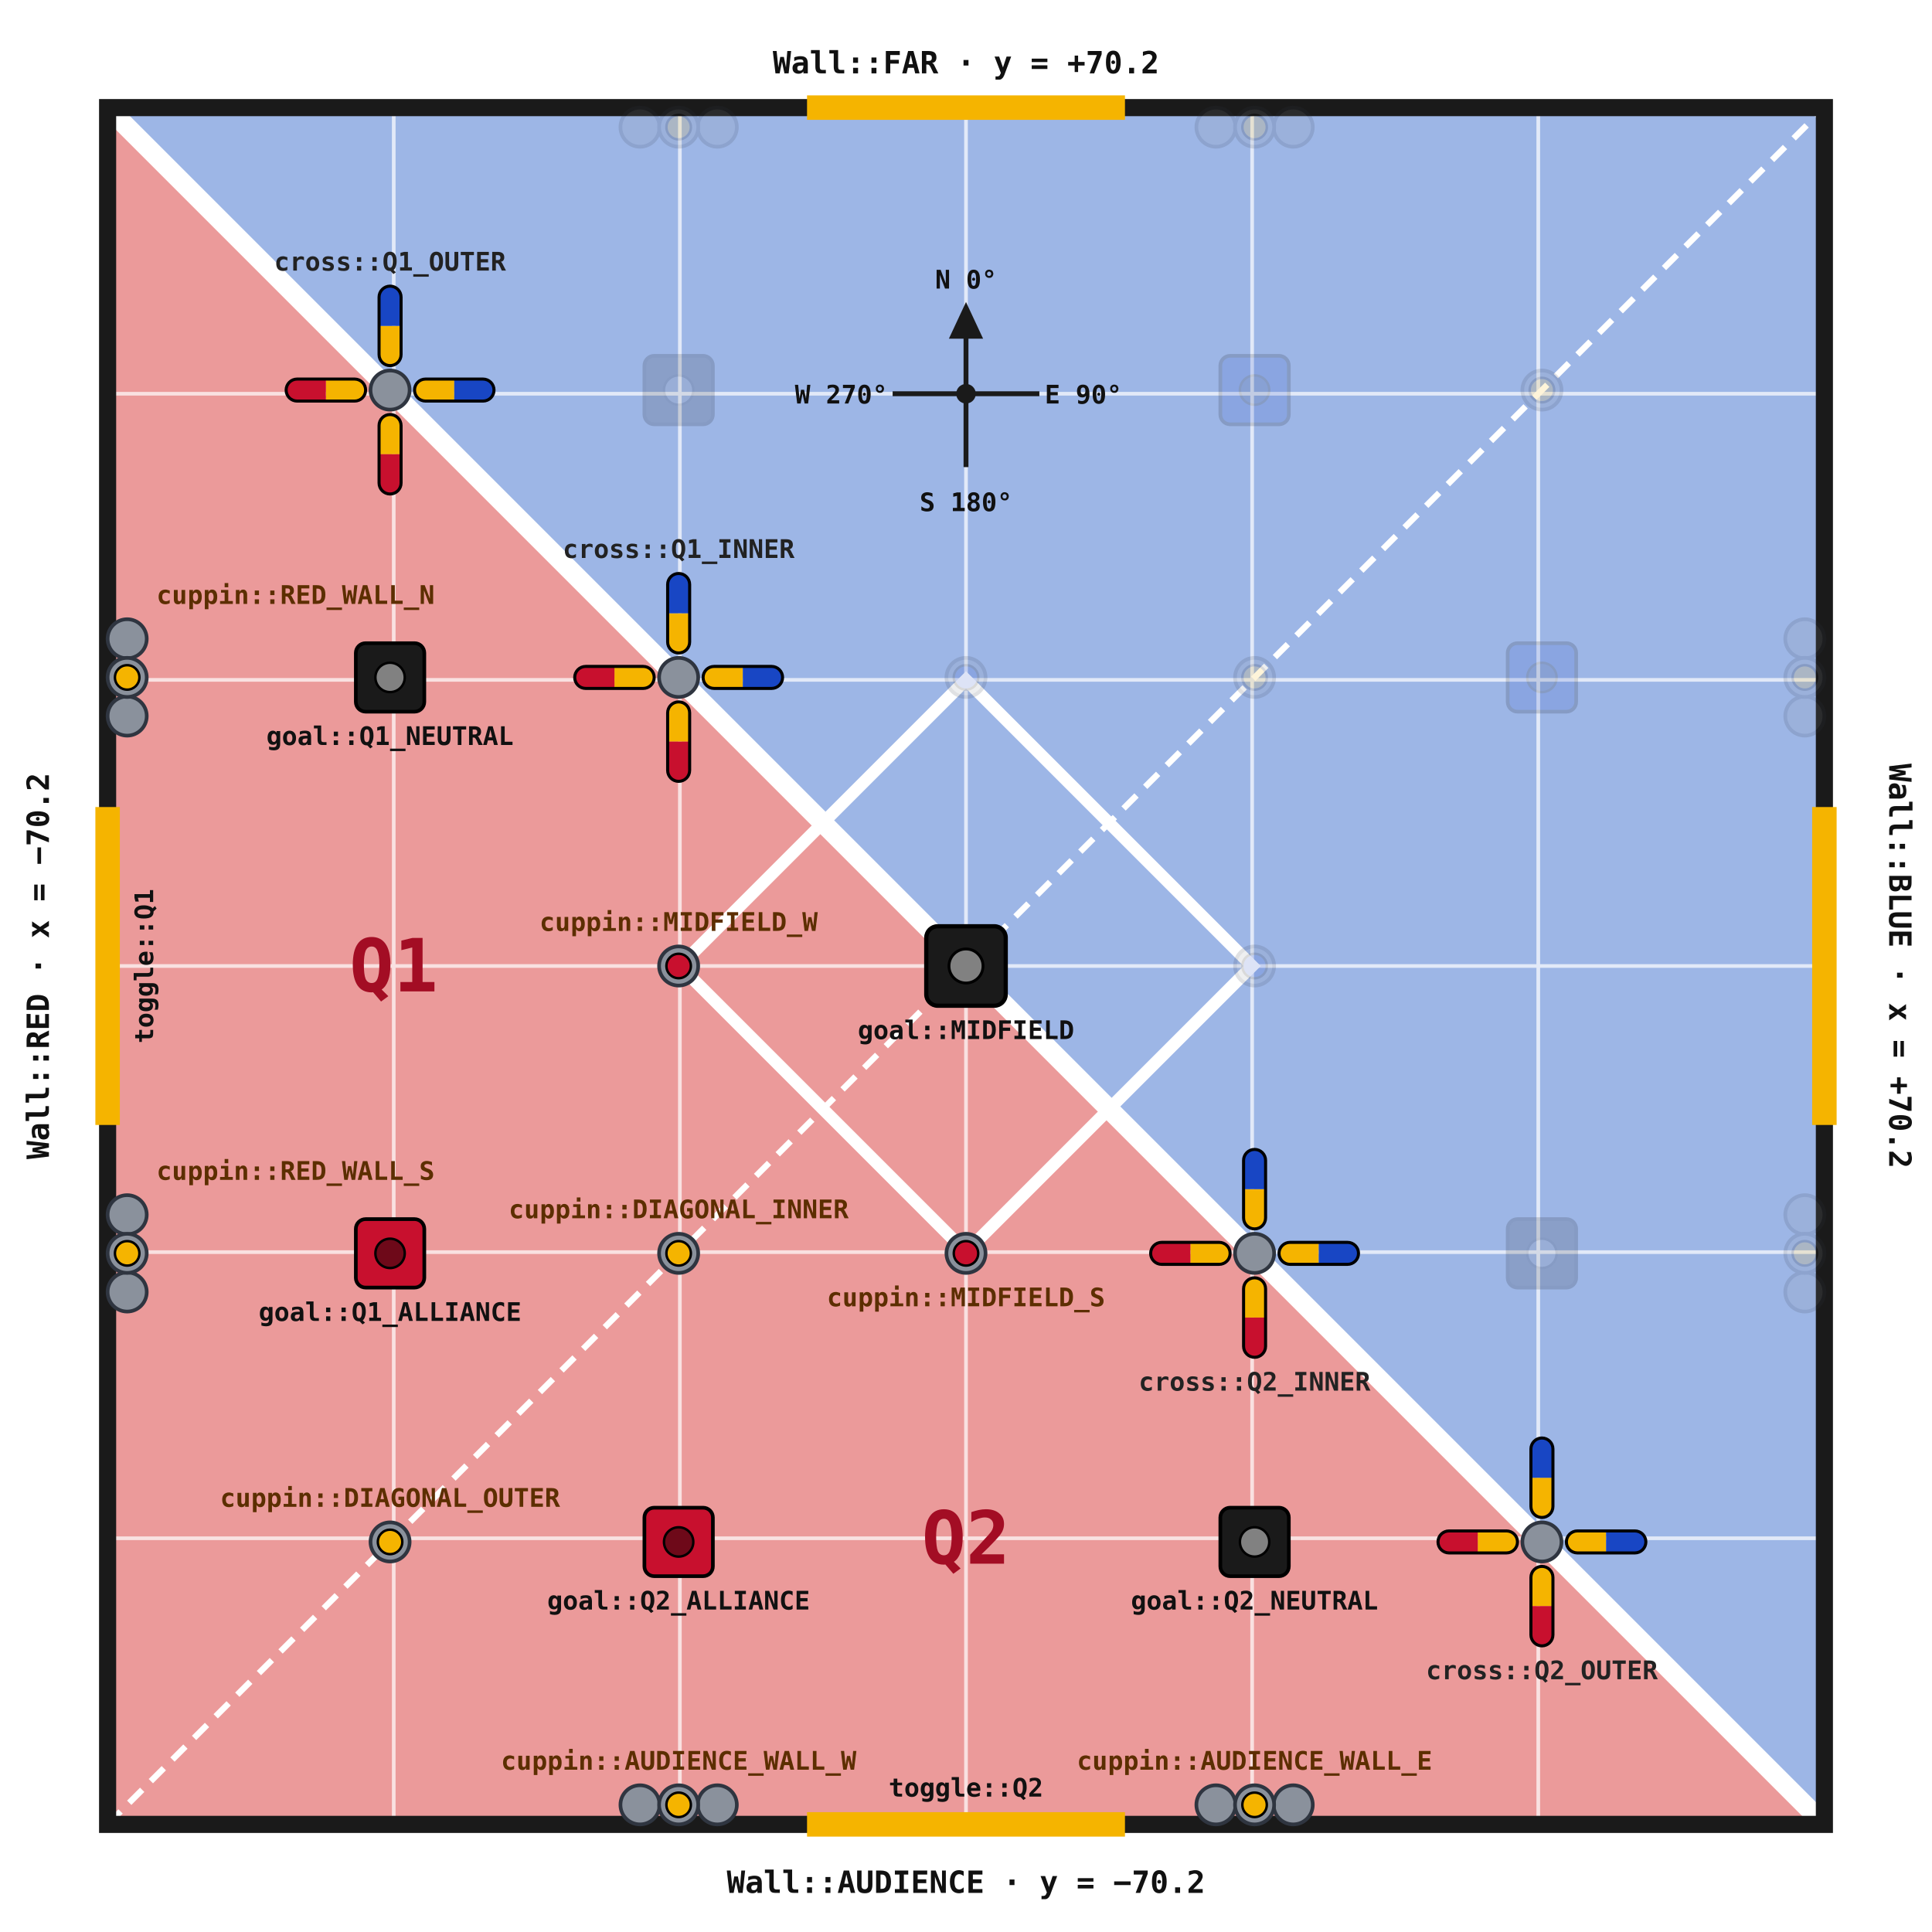
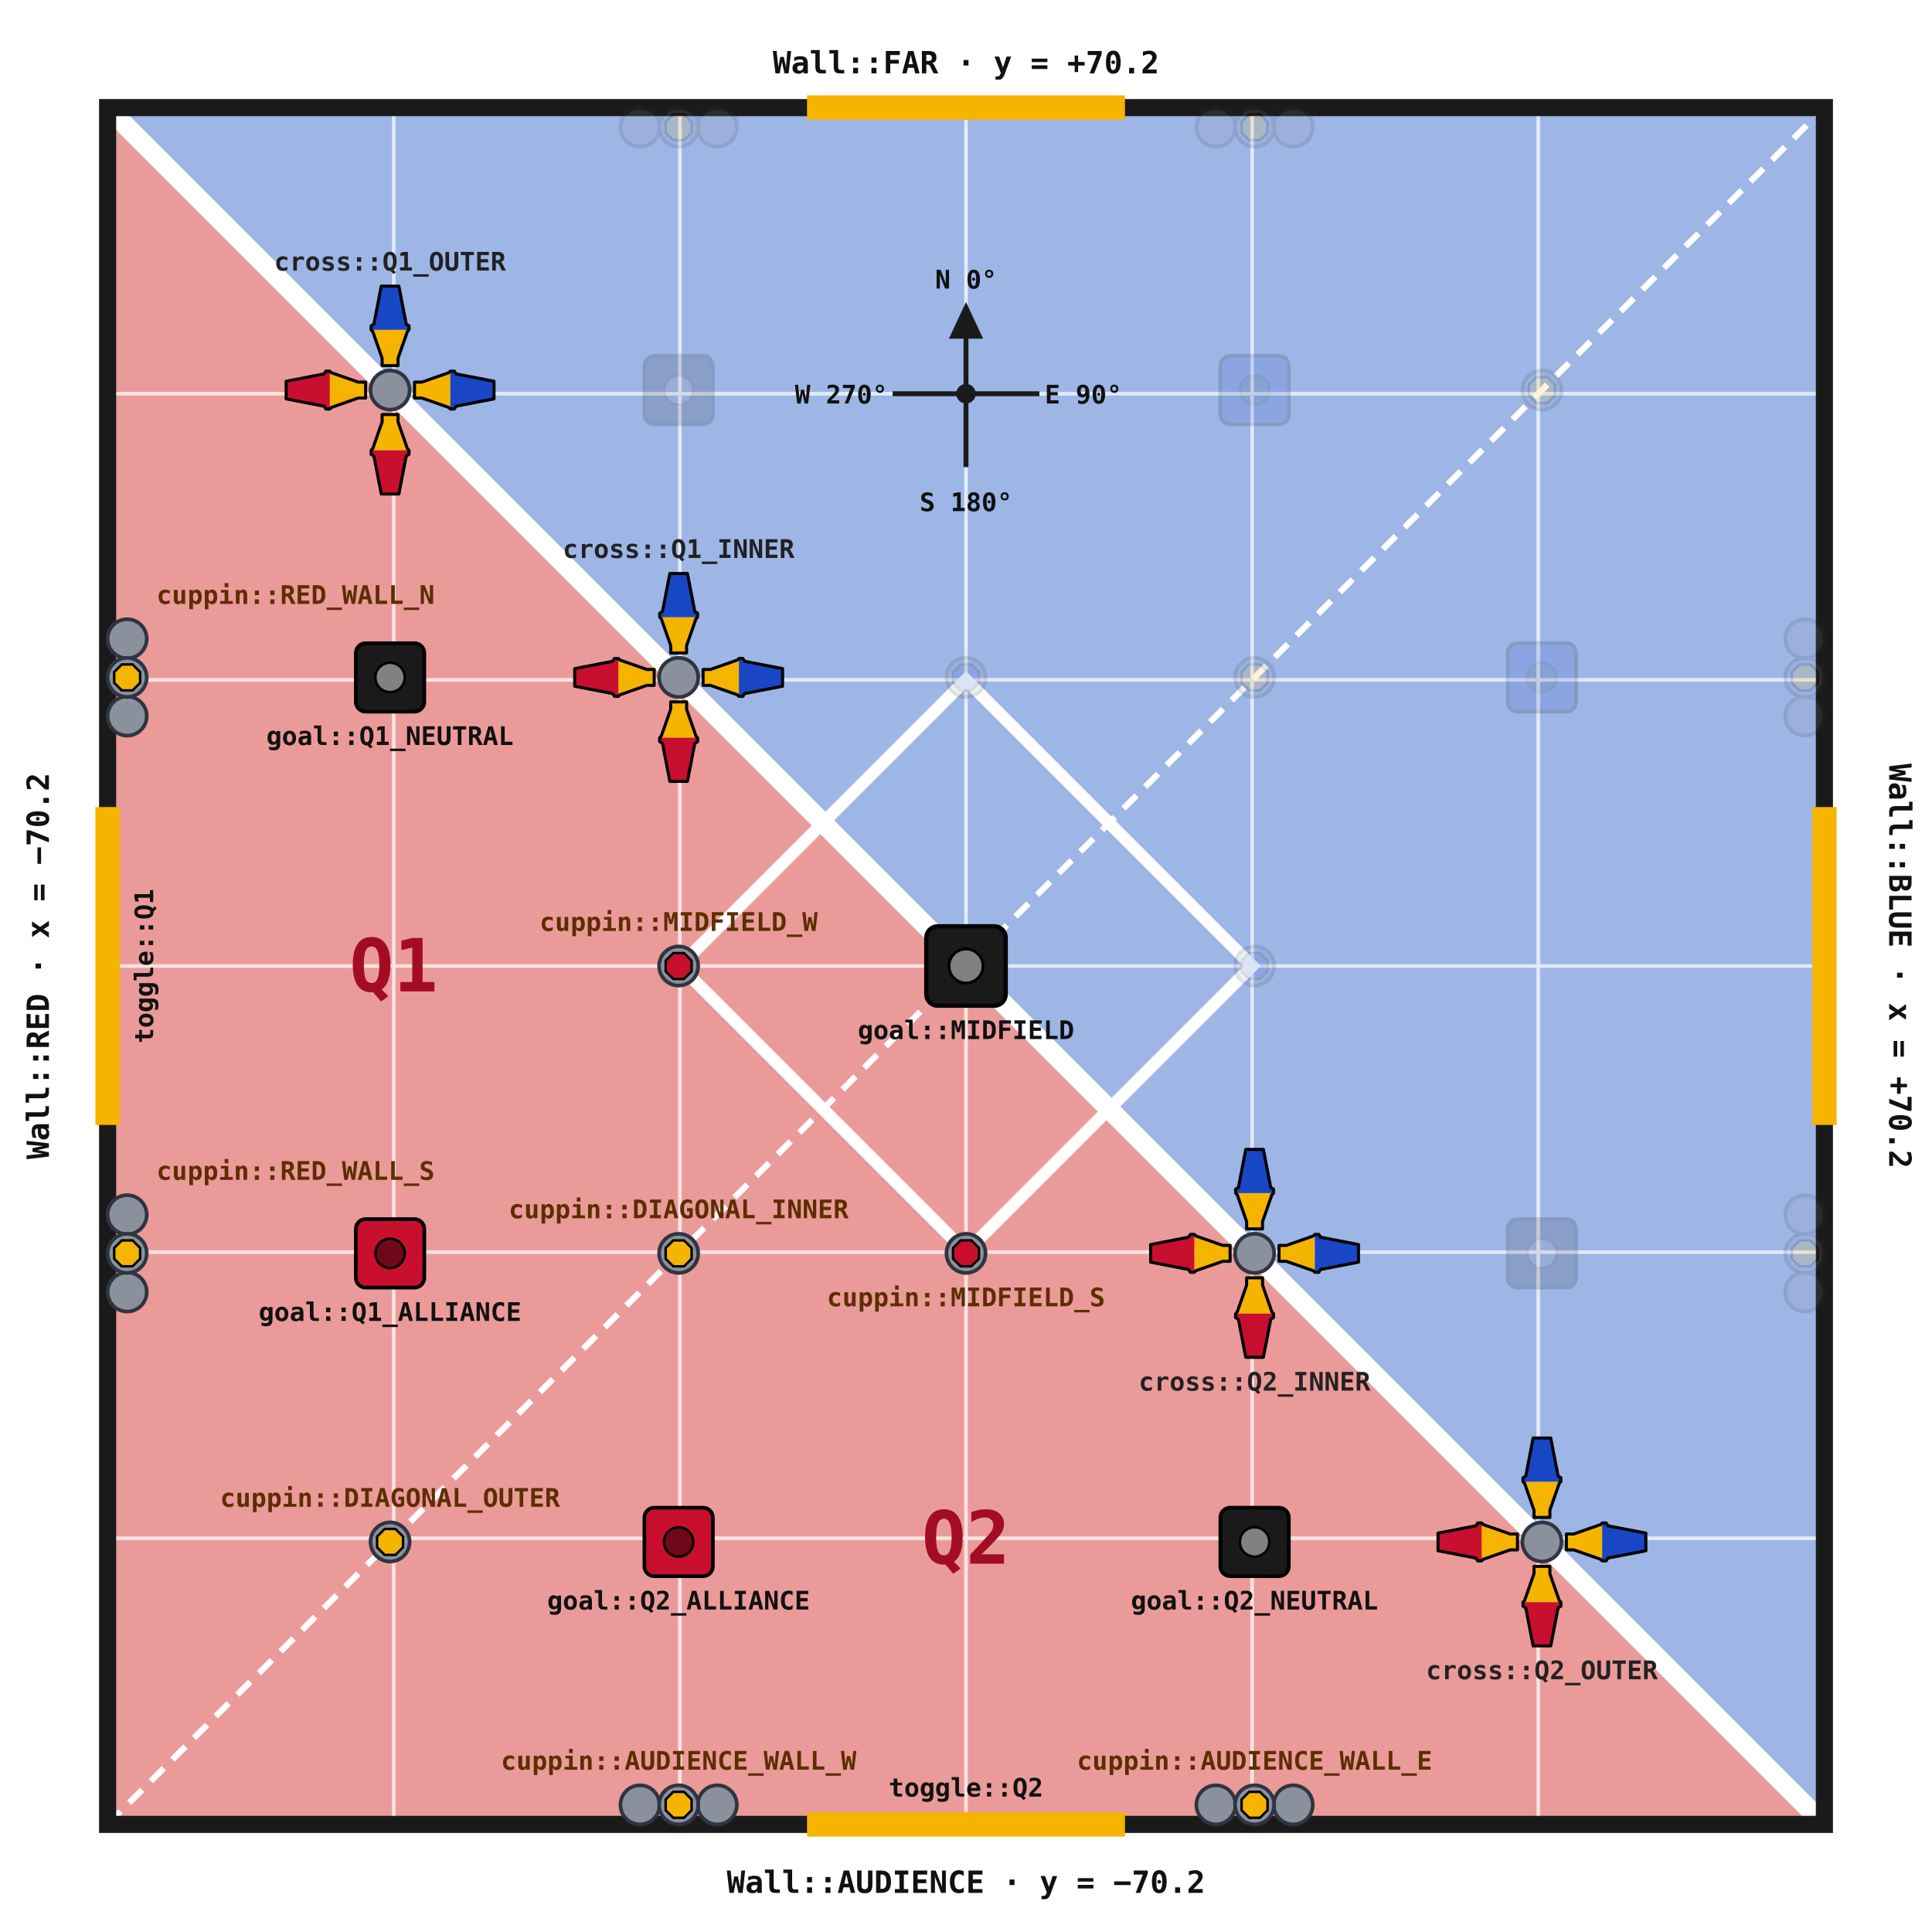
<svg xmlns="http://www.w3.org/2000/svg" xmlns:xlink="http://www.w3.org/1999/xlink" viewBox="-79 -79 158 158" width="790" height="790">
  <style>
  text { font-family: ui-monospace, "SF Mono", Menlo, Consolas, monospace; font-size: 2.1px; fill: #111; }
  .goal, .cuppin, .cross, .toggle { dominant-baseline: central; font-weight: bold; }
  .toggle { text-anchor: middle; }
  .cuppin { fill: #5c2e00; }
  .cross  { fill: #222; }
  .wall   { font-size: 2.5px; font-weight: bold; }
  .quad   { font-size: 6px; font-weight: bold; fill: #a30d24; dominant-baseline: central; }
  .grid   { stroke: #fff; stroke-width: 0.3; stroke-opacity: 0.7; }
</style>
  <defs>
    <g id="goal">
      <rect x="-2.8" y="-2.8" width="5.6" height="5.6" rx="0.8" stroke="#000" stroke-width="0.3" />
      <circle r="1.2" fill="currentColor" fill-opacity="0.45" stroke="#000" stroke-width="0.2" />
    </g>
    <circle id="cup" r="1.6" fill="#8a919c" stroke="#2f3540" stroke-width="0.3" />
    <g id="cuppin">
      <use xlink:href="#cup" />
-       <circle r="1.0" stroke="#000" stroke-width="0.2" />
+       <polygon points="1.06,0.44 0.44,1.06 -0.44,1.06 -1.06,0.44 -1.06,-0.44 -0.44,-1.06 0.44,-1.06 1.06,-0.44" stroke="#000" stroke-width="0.2" />
    </g>
    <g id="pin">
-       <path d="M5.25 -0.9H2.9A0.9 0.9 0 0 0 2.9 0.9H5.25Z" fill="#f5b400" />
-       <path d="M5.25 -0.9H7.6A0.9 0.9 0 0 1 7.6 0.9H5.25Z" />
-       <path d="M2.9 -0.9H7.6A0.9 0.9 0 0 1 7.6 0.9H2.9A0.9 0.9 0 0 1 2.9 -0.9Z" fill="none" stroke="#000" stroke-width="0.25" />
+       <path d="M2 -0.65H2.6L4.8 -1.42L4.93 -1.55V1.55L4.8 1.42L2.6 0.65H2Z" fill="#f5b400" />
+       <path d="M4.93 -1.55H5.25L5.4 -1.32L8.5 -0.72V0.72L5.4 1.32L5.25 1.55H4.93Z" />
+       <path d="M2 -0.65H2.6L4.8 -1.42L4.93 -1.55H5.25L5.4 -1.32L8.5 -0.72V0.72L5.4 1.32L5.25 1.55H4.93L4.8 1.42L2.6 0.65H2Z" fill="none" stroke="#000" stroke-width="0.25" stroke-linejoin="round" />
    </g>
    <g id="cross">
      <use xlink:href="#pin" fill="#1846c4" />
      <use xlink:href="#pin" fill="#1846c4" transform="rotate(-90)" />
      <use xlink:href="#pin" fill="#c8102e" transform="rotate(180)" />
      <use xlink:href="#pin" fill="#c8102e" transform="rotate(90)" />
      <use xlink:href="#cup" />
    </g>
  </defs>
  <rect x="-79" y="-79" width="158" height="158" fill="#fff" />
  <polygon points="-70.2,70.2 70.2,70.2 -70.2,-70.2" fill="#eb9a9a" />
  <polygon points="70.2,-70.2 70.2,70.2 -70.2,-70.2" fill="#9db6e6" />
  <path class="grid" d="M-46.8 -70.2V70.2M-23.4 -70.2V70.2M0 -70.2V70.2M23.4 -70.2V70.2M46.8 -70.2V70.2M-70.2 -46.8H70.2M-70.2 -23.4H70.2M-70.2 0H70.2M-70.2 23.4H70.2M-70.2 46.8H70.2" />
  <line x1="-70.2" y1="-70.2" x2="70.2" y2="70.2" stroke="#fff" stroke-width="1.6" />
  <line x1="-70.2" y1="70.2" x2="70.2" y2="-70.2" stroke="#fff" stroke-width="0.5" stroke-dasharray="1.5 1" />
  <polygon points="-23.4,0 0,-23.4 23.4,0 0,23.4" fill="none" stroke="#fff" stroke-width="1" />
  <rect x="-70.2" y="-70.2" width="140.4" height="140.4" fill="none" stroke="#1a1a1a" stroke-width="1.4" />
  <path d="M-70.2 -13V13M70.2 -13V13M-13 70.2H13M-13 -70.2H13" stroke="#f5b400" stroke-width="2" />
  <g opacity="0.15">
    <use xlink:href="#goal" x="47.1" y="-23.6" fill="#1846c4" />
    <use xlink:href="#goal" x="23.6" y="-47.1" fill="#1846c4" />
    <use xlink:href="#goal" x="47.1" y="23.5" fill="#1a1a1a" color="#fff" />
    <use xlink:href="#goal" x="-23.5" y="-47.1" fill="#1a1a1a" color="#fff" />
    <use xlink:href="#cup" x="68.6" y="-20.44" />
    <use xlink:href="#cup" x="68.6" y="-26.76" />
    <use xlink:href="#cuppin" x="68.6" y="-23.6" fill="#f5b400" />
    <use xlink:href="#cup" x="68.6" y="26.66" />
    <use xlink:href="#cup" x="68.6" y="20.34" />
    <use xlink:href="#cuppin" x="68.6" y="23.5" fill="#f5b400" />
    <use xlink:href="#cup" x="20.44" y="-68.6" />
    <use xlink:href="#cup" x="26.76" y="-68.6" />
    <use xlink:href="#cuppin" x="23.6" y="-68.6" fill="#f5b400" />
    <use xlink:href="#cup" x="-26.66" y="-68.6" />
    <use xlink:href="#cup" x="-20.34" y="-68.6" />
    <use xlink:href="#cuppin" x="-23.5" y="-68.6" fill="#f5b400" />
    <use xlink:href="#cuppin" x="23.6" y="-23.6" fill="#f5b400" />
    <use xlink:href="#cuppin" x="47.1" y="-47.1" fill="#f5b400" />
    <use xlink:href="#cuppin" x="23.6" y="0" fill="#1846c4" />
    <use xlink:href="#cuppin" x="0" y="-23.6" fill="#1846c4" />
  </g>
  <use xlink:href="#goal" x="-47.1" y="23.5" fill="#c8102e" />
  <use xlink:href="#goal" x="-23.5" y="47.1" fill="#c8102e" />
  <use xlink:href="#goal" x="-47.1" y="-23.6" fill="#1a1a1a" color="#fff" />
  <use xlink:href="#goal" x="23.6" y="47.1" fill="#1a1a1a" color="#fff" />
  <use xlink:href="#goal" transform="scale(1.16)" fill="#1a1a1a" color="#fff" />
  <use xlink:href="#cup" x="-68.6" y="26.66" />
  <use xlink:href="#cup" x="-68.6" y="20.34" />
  <use xlink:href="#cuppin" x="-68.6" y="23.5" fill="#f5b400" />
  <use xlink:href="#cup" x="-68.6" y="-20.44" />
  <use xlink:href="#cup" x="-68.6" y="-26.76" />
  <use xlink:href="#cuppin" x="-68.6" y="-23.6" fill="#f5b400" />
  <use xlink:href="#cup" x="-26.66" y="68.6" />
  <use xlink:href="#cup" x="-20.34" y="68.6" />
  <use xlink:href="#cuppin" x="-23.5" y="68.6" fill="#f5b400" />
  <use xlink:href="#cup" x="20.44" y="68.6" />
  <use xlink:href="#cup" x="26.76" y="68.6" />
  <use xlink:href="#cuppin" x="23.6" y="68.6" fill="#f5b400" />
  <use xlink:href="#cuppin" x="-23.5" y="23.5" fill="#f5b400" />
  <use xlink:href="#cuppin" x="-47.1" y="47.1" fill="#f5b400" />
  <use xlink:href="#cuppin" x="-23.5" y="0" fill="#c8102e" />
  <use xlink:href="#cuppin" x="0" y="23.5" fill="#c8102e" />
  <use xlink:href="#cross" x="-23.5" y="-23.6" />
  <use xlink:href="#cross" x="-47.1" y="-47.1" />
  <use xlink:href="#cross" x="23.6" y="23.5" />
  <use xlink:href="#cross" x="47.1" y="47.1" />
  <g text-anchor="middle">
    <text class="goal" x="-47.1" y="28.3">goal::Q1_ALLIANCE</text>
    <text class="goal" x="-47.1" y="-18.8">goal::Q1_NEUTRAL</text>
    <text class="goal" x="-23.5" y="51.9">goal::Q2_ALLIANCE</text>
    <text class="goal" x="23.6" y="51.9">goal::Q2_NEUTRAL</text>
    <text class="goal" x="0" y="5.25">goal::MIDFIELD</text>
    <text class="cuppin" x="-23.5" y="65">cuppin::AUDIENCE_WALL_W</text>
    <text class="cuppin" x="23.6" y="65">cuppin::AUDIENCE_WALL_E</text>
    <text class="cuppin" x="-47.1" y="43.5">cuppin::DIAGONAL_OUTER</text>
    <text class="cuppin" x="-23.5" y="-3.6">cuppin::MIDFIELD_W</text>
    <text class="cuppin" x="0" y="27.1">cuppin::MIDFIELD_S</text>
    <text class="cross" x="-23.5" y="-34.1">cross::Q1_INNER</text>
    <text class="cross" x="-47.1" y="-57.6">cross::Q1_OUTER</text>
    <text class="cross" x="23.6" y="34">cross::Q2_INNER</text>
    <text class="cross" x="47.1" y="57.6">cross::Q2_OUTER</text>
  </g>
  <text class="cuppin" x="-66.2" y="16.76">cuppin::RED_WALL_S</text>
  <text class="cuppin" x="-66.2" y="-30.34">cuppin::RED_WALL_N</text>
  <text class="cuppin" x="-23.5" y="19.9" text-anchor="middle">cuppin::DIAGONAL_INNER</text>
  <text class="toggle" x="-67.2" y="0" transform="rotate(-90 -67.2 0)">toggle::Q1</text>
  <text class="toggle" x="0" y="67.2">toggle::Q2</text>
  <text class="quad" x="-46.8" y="0" text-anchor="middle">Q1</text>
  <text class="quad" x="0" y="46.8" text-anchor="middle">Q2</text>
  <g transform="translate(0 -46.8)" text-anchor="middle" font-size="2.2" font-weight="bold">
    <path d="M0 -6V6M-6 0H6" stroke="#1a1a1a" stroke-width="0.4" />
    <path d="M0 -7.5L-1.4 -4.5H1.4Z" fill="#1a1a1a" />
    <circle r="0.8" fill="#1a1a1a" />
    <text y="-8.6">N 0°</text>
    <text x="9.6" y="0.8">E 90°</text>
    <text y="9.6">S 180°</text>
    <text x="-10.2" y="0.8">W 270°</text>
  </g>
  <text class="wall" x="-75" y="0" text-anchor="middle" fill="#c8102e" transform="rotate(-90 -75 0)">Wall::RED · x = −70.2</text>
  <text class="wall" x="75.5" y="0" text-anchor="middle" fill="#1846c4" transform="rotate(90 75.5 0)">Wall::BLUE · x = +70.2</text>
  <text class="wall" x="0" y="-73" text-anchor="middle">Wall::FAR · y = +70.2</text>
  <text class="wall" x="0" y="75.8" text-anchor="middle">Wall::AUDIENCE · y = −70.2</text>
</svg>
